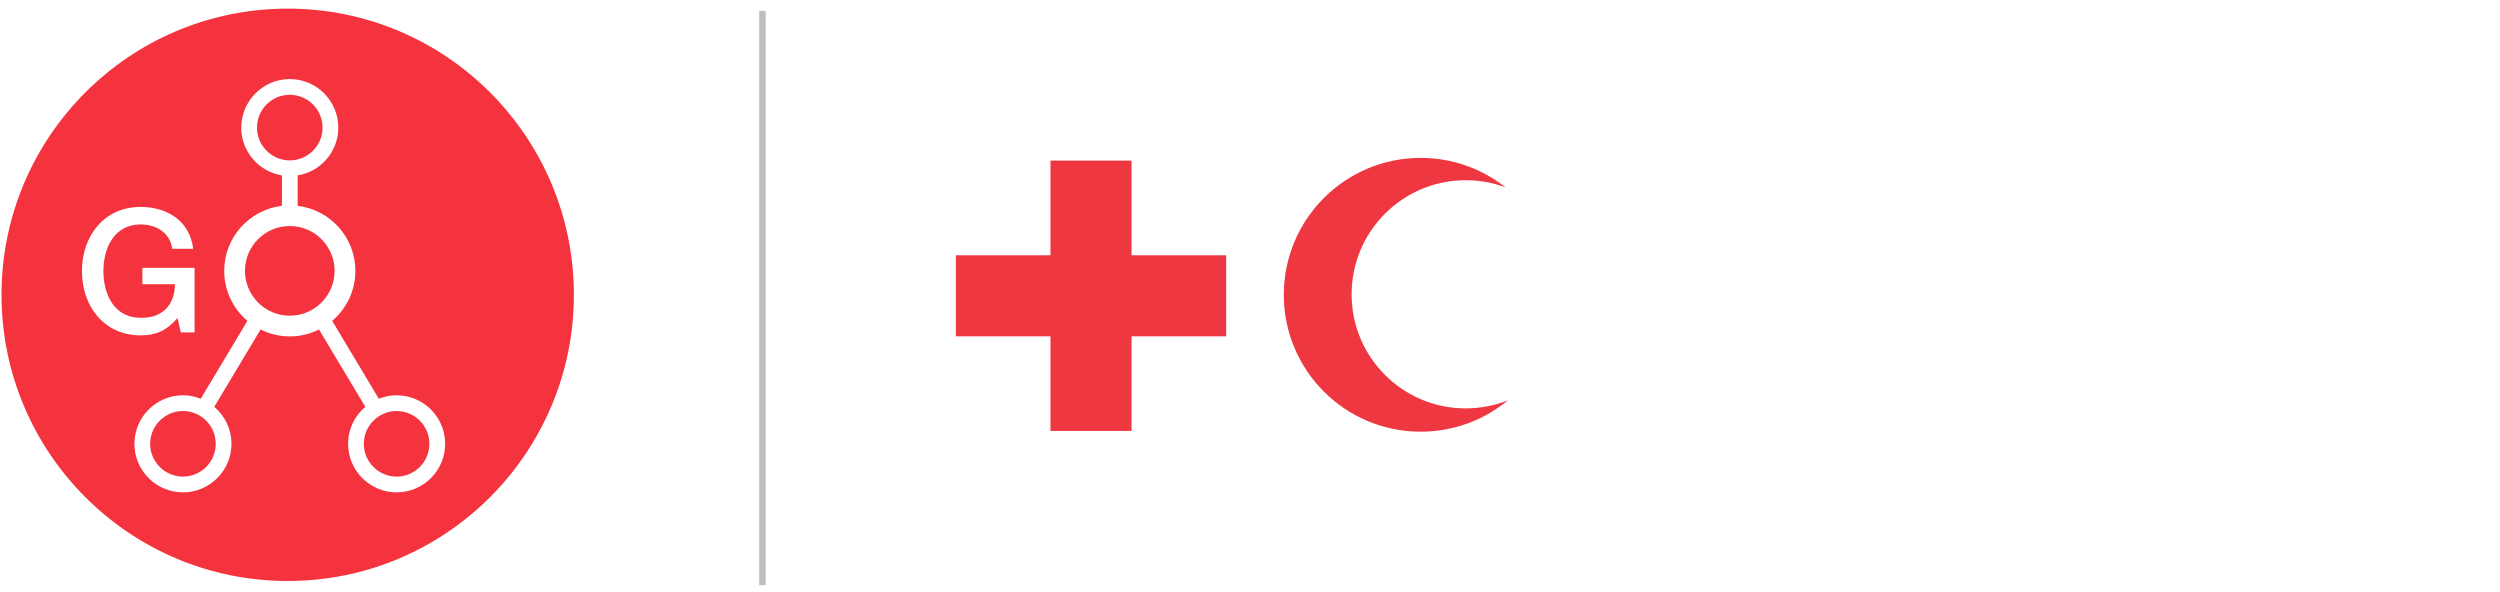
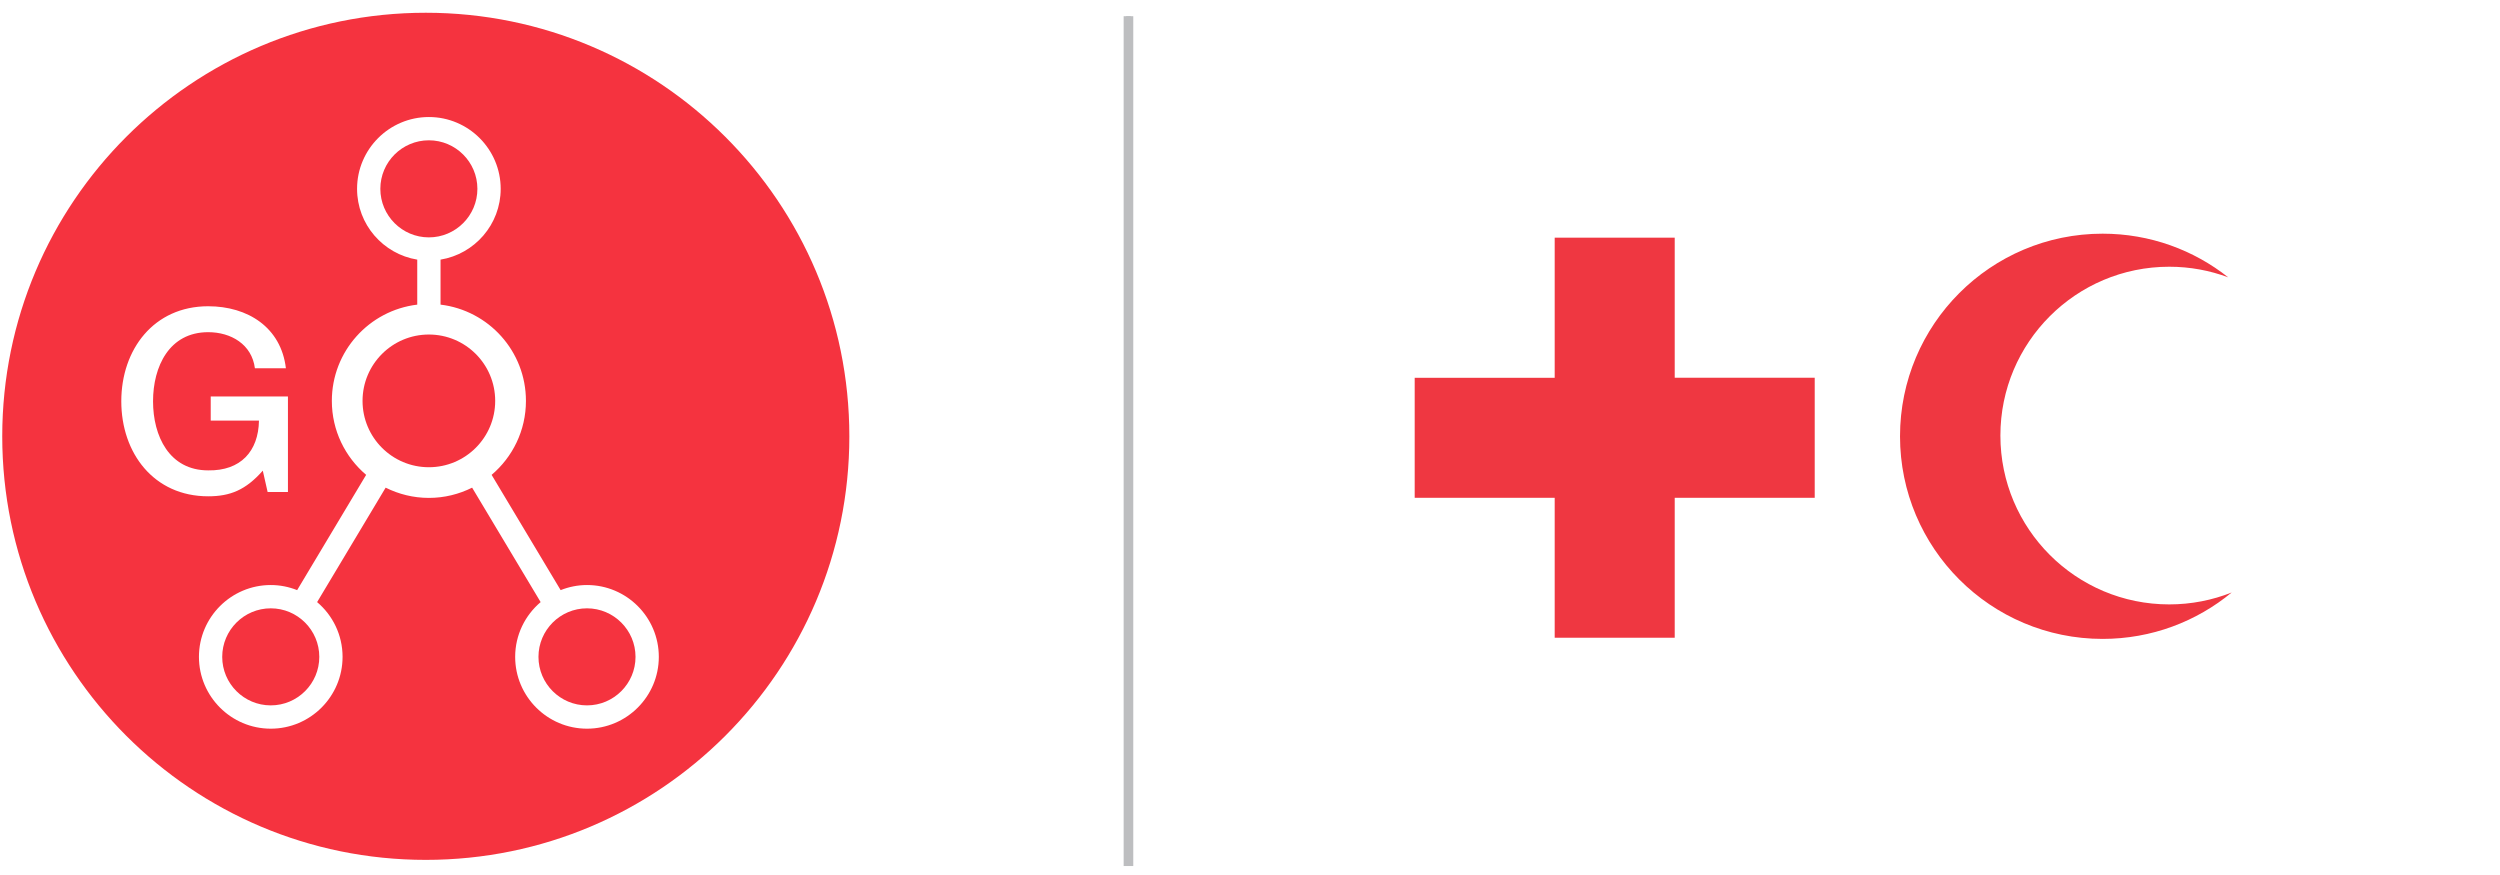
- <svg xmlns="http://www.w3.org/2000/svg" version="1.1" id="Layer_1" x="0px" y="0px" viewBox="0 0 1480 350" xml:space="preserve" width="1480" height="350">
+ <svg xmlns="http://www.w3.org/2000/svg" version="1.1" id="Layer_1" x="0px" y="0px" viewBox="0 0 1000 350" xml:space="preserve" width="1000" height="350">
  <defs id="defs97" />
  <style type="text/css" id="style70">
	.st0{fill:#F5333F;}
	.st1{fill:#BDBEC0;stroke:#BDBEC0;stroke-width:2;stroke-miterlimit:10;}
	.st2{fill:#EF3741;}
	.st3{fill:#333132;}
</style>
  <g id="g82" transform="translate(-9.662871,0.3915386)">
    <path class="st0" d="m 200.62,75.14 c 0,-10.71 -8.71,-19.41 -19.41,-19.41 -10.71,0 -19.41,8.7 -19.41,19.41 0,10.71 8.7,19.42 19.41,19.42 10.7,0 19.41,-8.71 19.41,-19.42" id="path72" style="fill:#f5333f" />
    <path class="st0" d="m 117.97,242.94 c -10.71,0 -19.42,8.71 -19.42,19.42 0,10.7 8.71,19.4 19.42,19.4 10.7,0 19.41,-8.7 19.41,-19.4 0,-10.71 -8.71,-19.42 -19.41,-19.42" id="path74" style="fill:#f5333f" />
    <path class="st0" d="m 181.21,133.42 c -14.66,0 -26.53,11.89 -26.53,26.55 0,14.65 11.88,26.53 26.53,26.53 14.66,0 26.53,-11.89 26.53,-26.53 0.01,-14.66 -11.87,-26.55 -26.53,-26.55" id="path76" style="fill:#f5333f" />
    <path class="st0" d="m 244.46,242.94 c -10.7,0 -19.41,8.71 -19.41,19.42 0,10.7 8.7,19.4 19.41,19.4 10.7,0 19.41,-8.7 19.41,-19.4 0,-10.71 -8.72,-19.42 -19.41,-19.42" id="path78" style="fill:#f5333f" />
    <path class="st0" d="m 244.46,291.08 c -15.84,0 -28.73,-12.89 -28.73,-28.73 0,-8.77 3.97,-16.63 10.19,-21.9 l -27.41,-45.78 c -5.21,2.6 -11.06,4.1 -17.29,4.1 -6.23,0 -12.08,-1.5 -17.3,-4.1 l -27.41,45.78 c 6.23,5.27 10.18,13.13 10.18,21.9 0,15.84 -12.88,28.73 -28.72,28.73 -15.84,0 -28.73,-12.89 -28.73,-28.73 0,-15.84 12.89,-28.73 28.73,-28.73 3.72,0 7.28,0.74 10.55,2.04 l 27.6,-46.11 c -8.39,-7.12 -13.72,-17.72 -13.72,-29.58 0,-19.86 14.92,-36.21 34.16,-38.51 v -18 c -13.63,-2.23 -24.07,-14.06 -24.07,-28.31 0,-15.84 12.89,-28.73 28.73,-28.73 15.84,0 28.72,12.89 28.72,28.73 0,14.25 -10.44,26.08 -24.06,28.31 v 18 c 19.25,2.31 34.16,18.65 34.16,38.51 0,11.87 -5.34,22.47 -13.73,29.58 l 27.61,46.11 c 3.27,-1.3 6.83,-2.04 10.55,-2.04 15.84,0 28.72,12.89 28.72,28.73 0,15.84 -12.89,28.73 -28.73,28.73 M 58.18,160.12 c 0,-20.73 13,-38.01 34.75,-38.01 15.85,0 29.16,8.45 31.09,24.8 h -12.4 c -1.21,-9.54 -9.54,-14.43 -18.69,-14.43 -15.56,0 -22.05,13.71 -22.05,27.64 0,13.93 6.49,27.64 22.05,27.64 13,0.21 20.11,-7.62 20.32,-19.91 h -19.3 v -9.66 h 30.89 v 38.21 h -8.13 l -1.93,-8.53 c -6.81,7.72 -13,10.26 -21.84,10.26 -21.76,0 -34.76,-17.28 -34.76,-38.01 M 179.98,4.71 c -93.56,0 -169.42,75.85 -169.42,169.43 0,93.56 75.86,169.42 169.42,169.42 93.57,0 169.42,-75.86 169.42,-169.42 C 349.4,80.56 273.56,4.71 179.98,4.71" id="path80" style="fill:#f5333f" />
  </g>
  <polyline class="st1" points="461.97,6.09 461.97,345.02 460.12,345.02 460.12,6.09 " id="polyline84" style="fill:#bdbec0;stroke:#bdbec0;stroke-width:2;stroke-miterlimit:10" transform="translate(-9.662871,0.3915386)" />
  <g id="g92" transform="translate(-9.662871,0.3915386)">
    <polygon class="st2" points="631.54,254.71 631.54,198.71 631.55,198.73 575.54,198.73 575.54,150.72 631.55,150.72 631.54,150.69 631.54,94.67 679.55,94.67 679.55,150.69 679.54,150.71 735.55,150.71 735.55,198.72 679.54,198.72 679.55,198.71 679.55,254.71 " id="polygon86" style="fill:#ef3741" />
    <path class="st2" d="m 809.82,173.84 c 0,-37.3 30.24,-67.54 67.54,-67.54 8.31,0 16.26,1.5 23.6,4.25 -13.82,-10.94 -31.27,-17.47 -50.25,-17.47 -44.76,0 -81.04,36.29 -81.04,81.05 0,44.76 36.28,81.04 81.04,81.04 19.62,0 37.61,-6.98 51.63,-18.57 -7.73,3.07 -16.16,4.77 -24.98,4.77 -37.3,0.01 -67.54,-30.23 -67.54,-67.53" id="path88" style="fill:#ef3741" />
  </g>
</svg>
